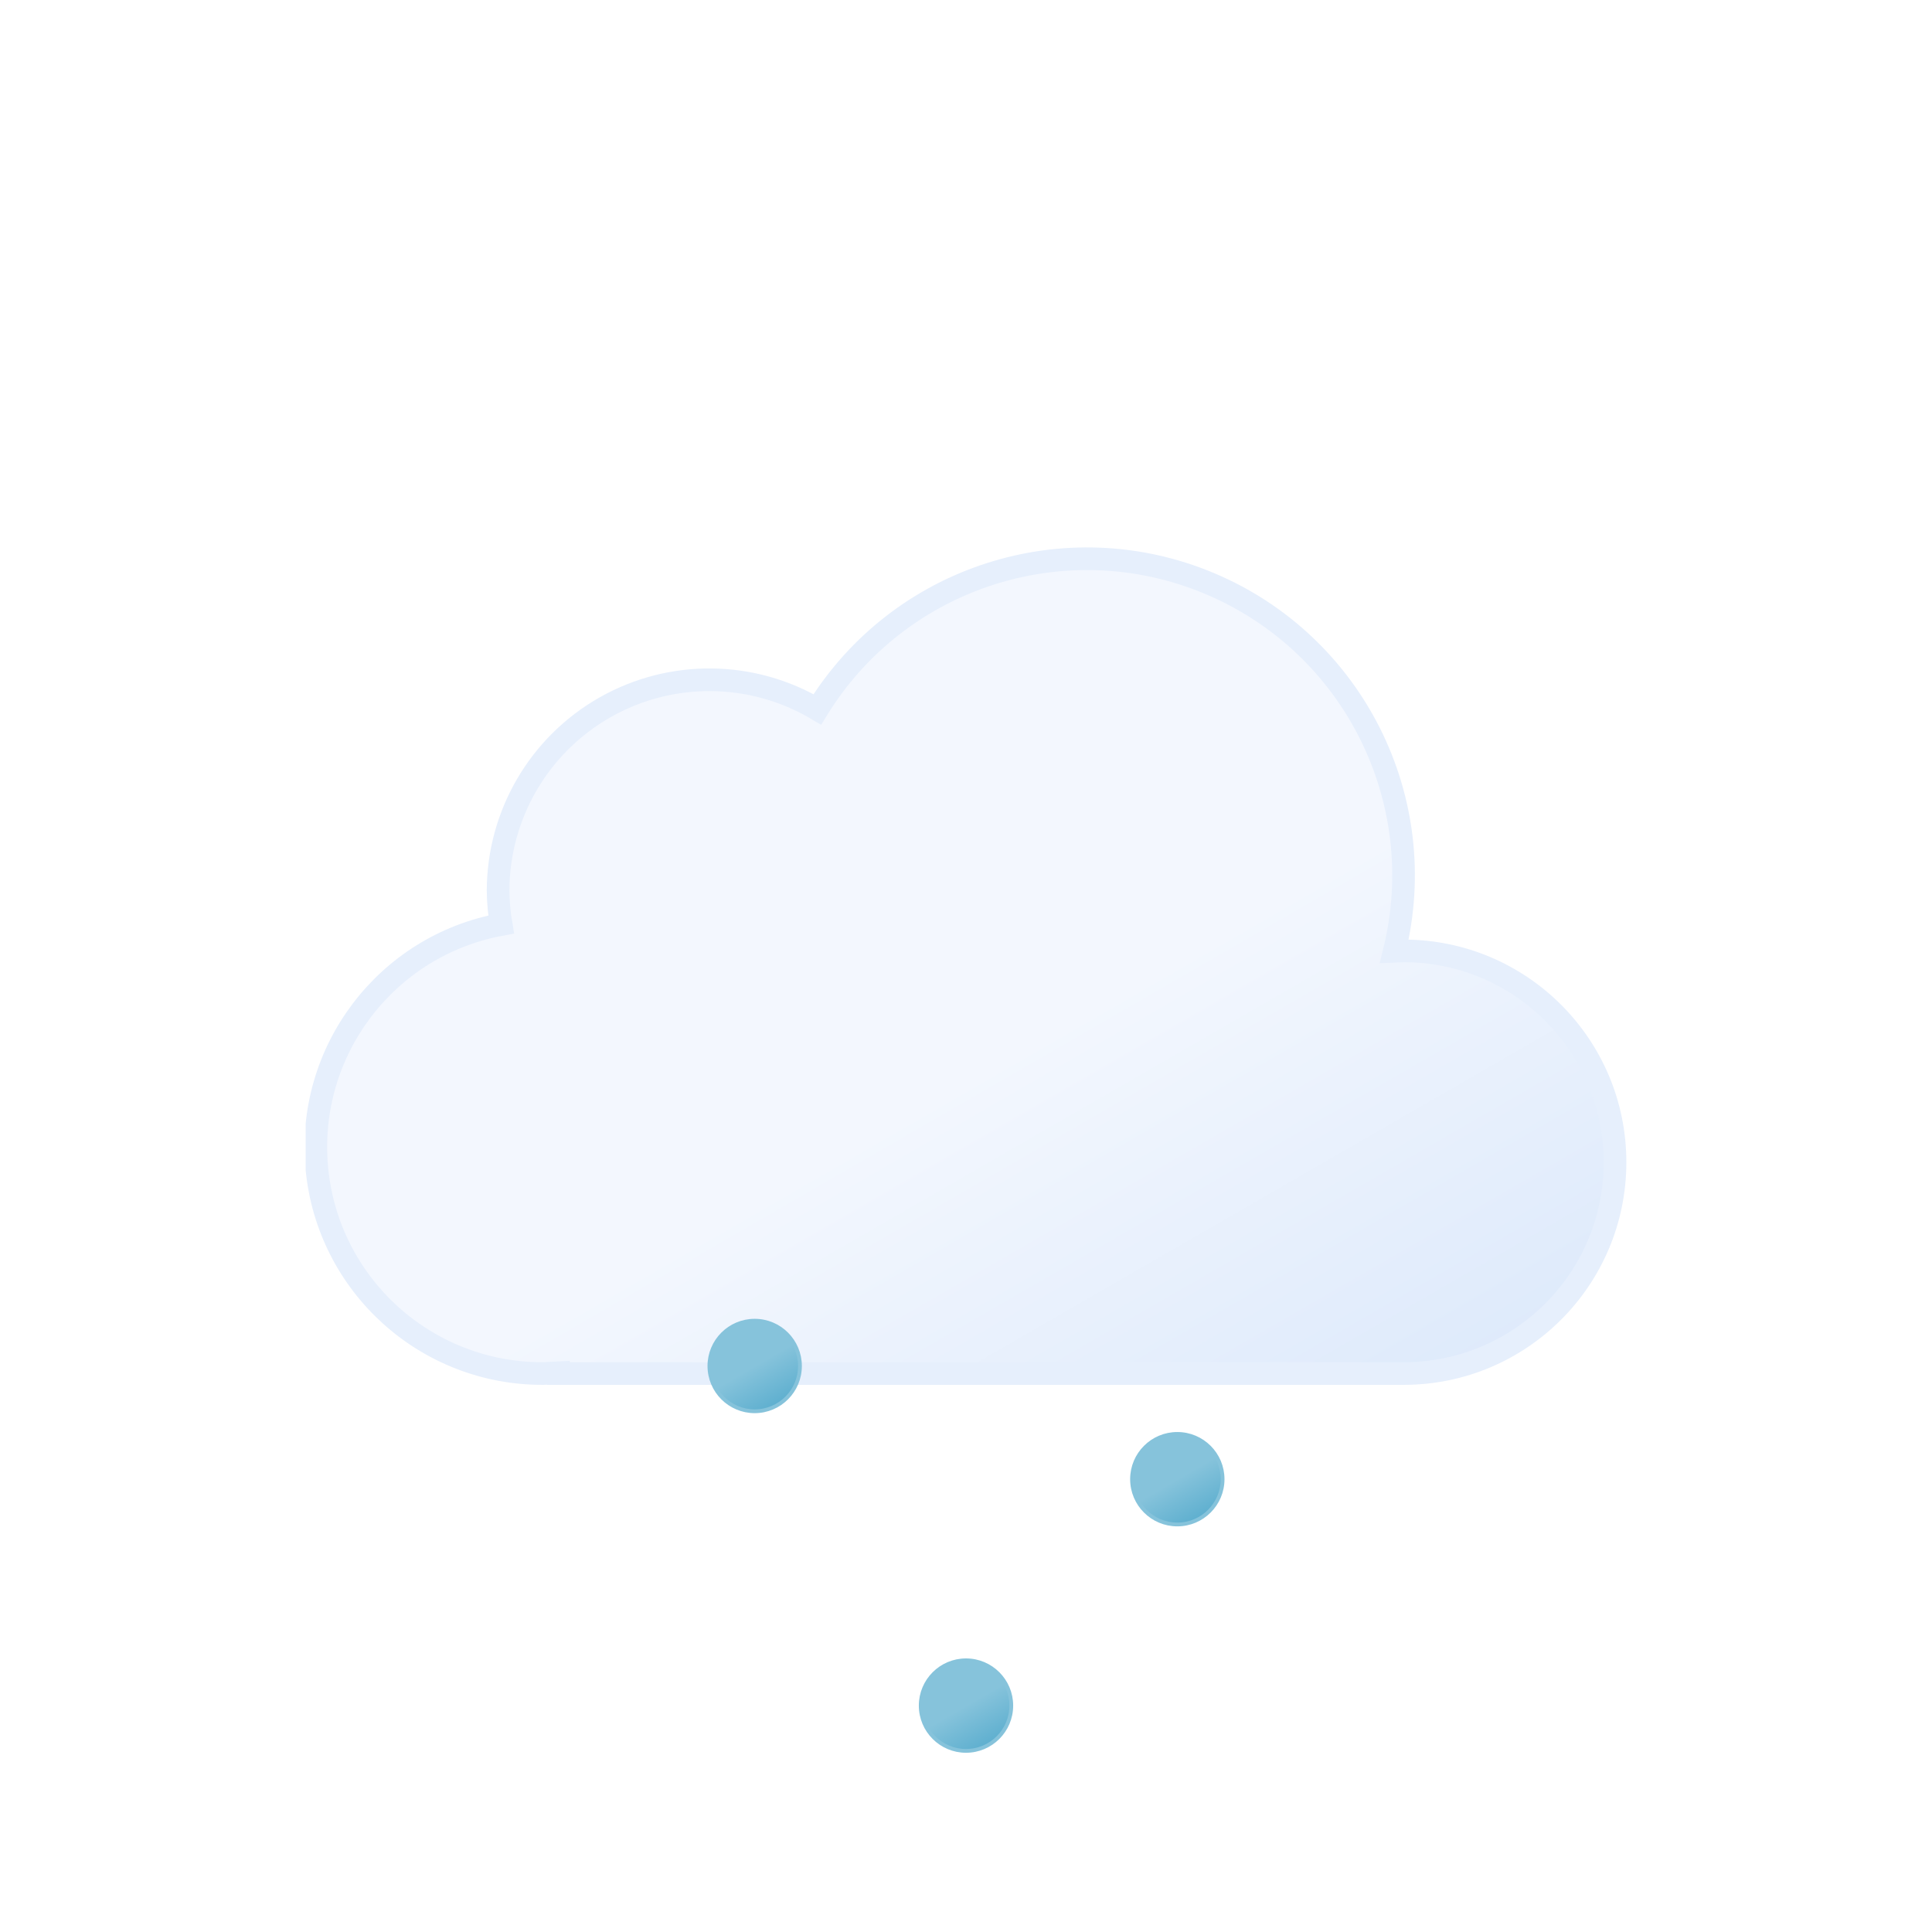
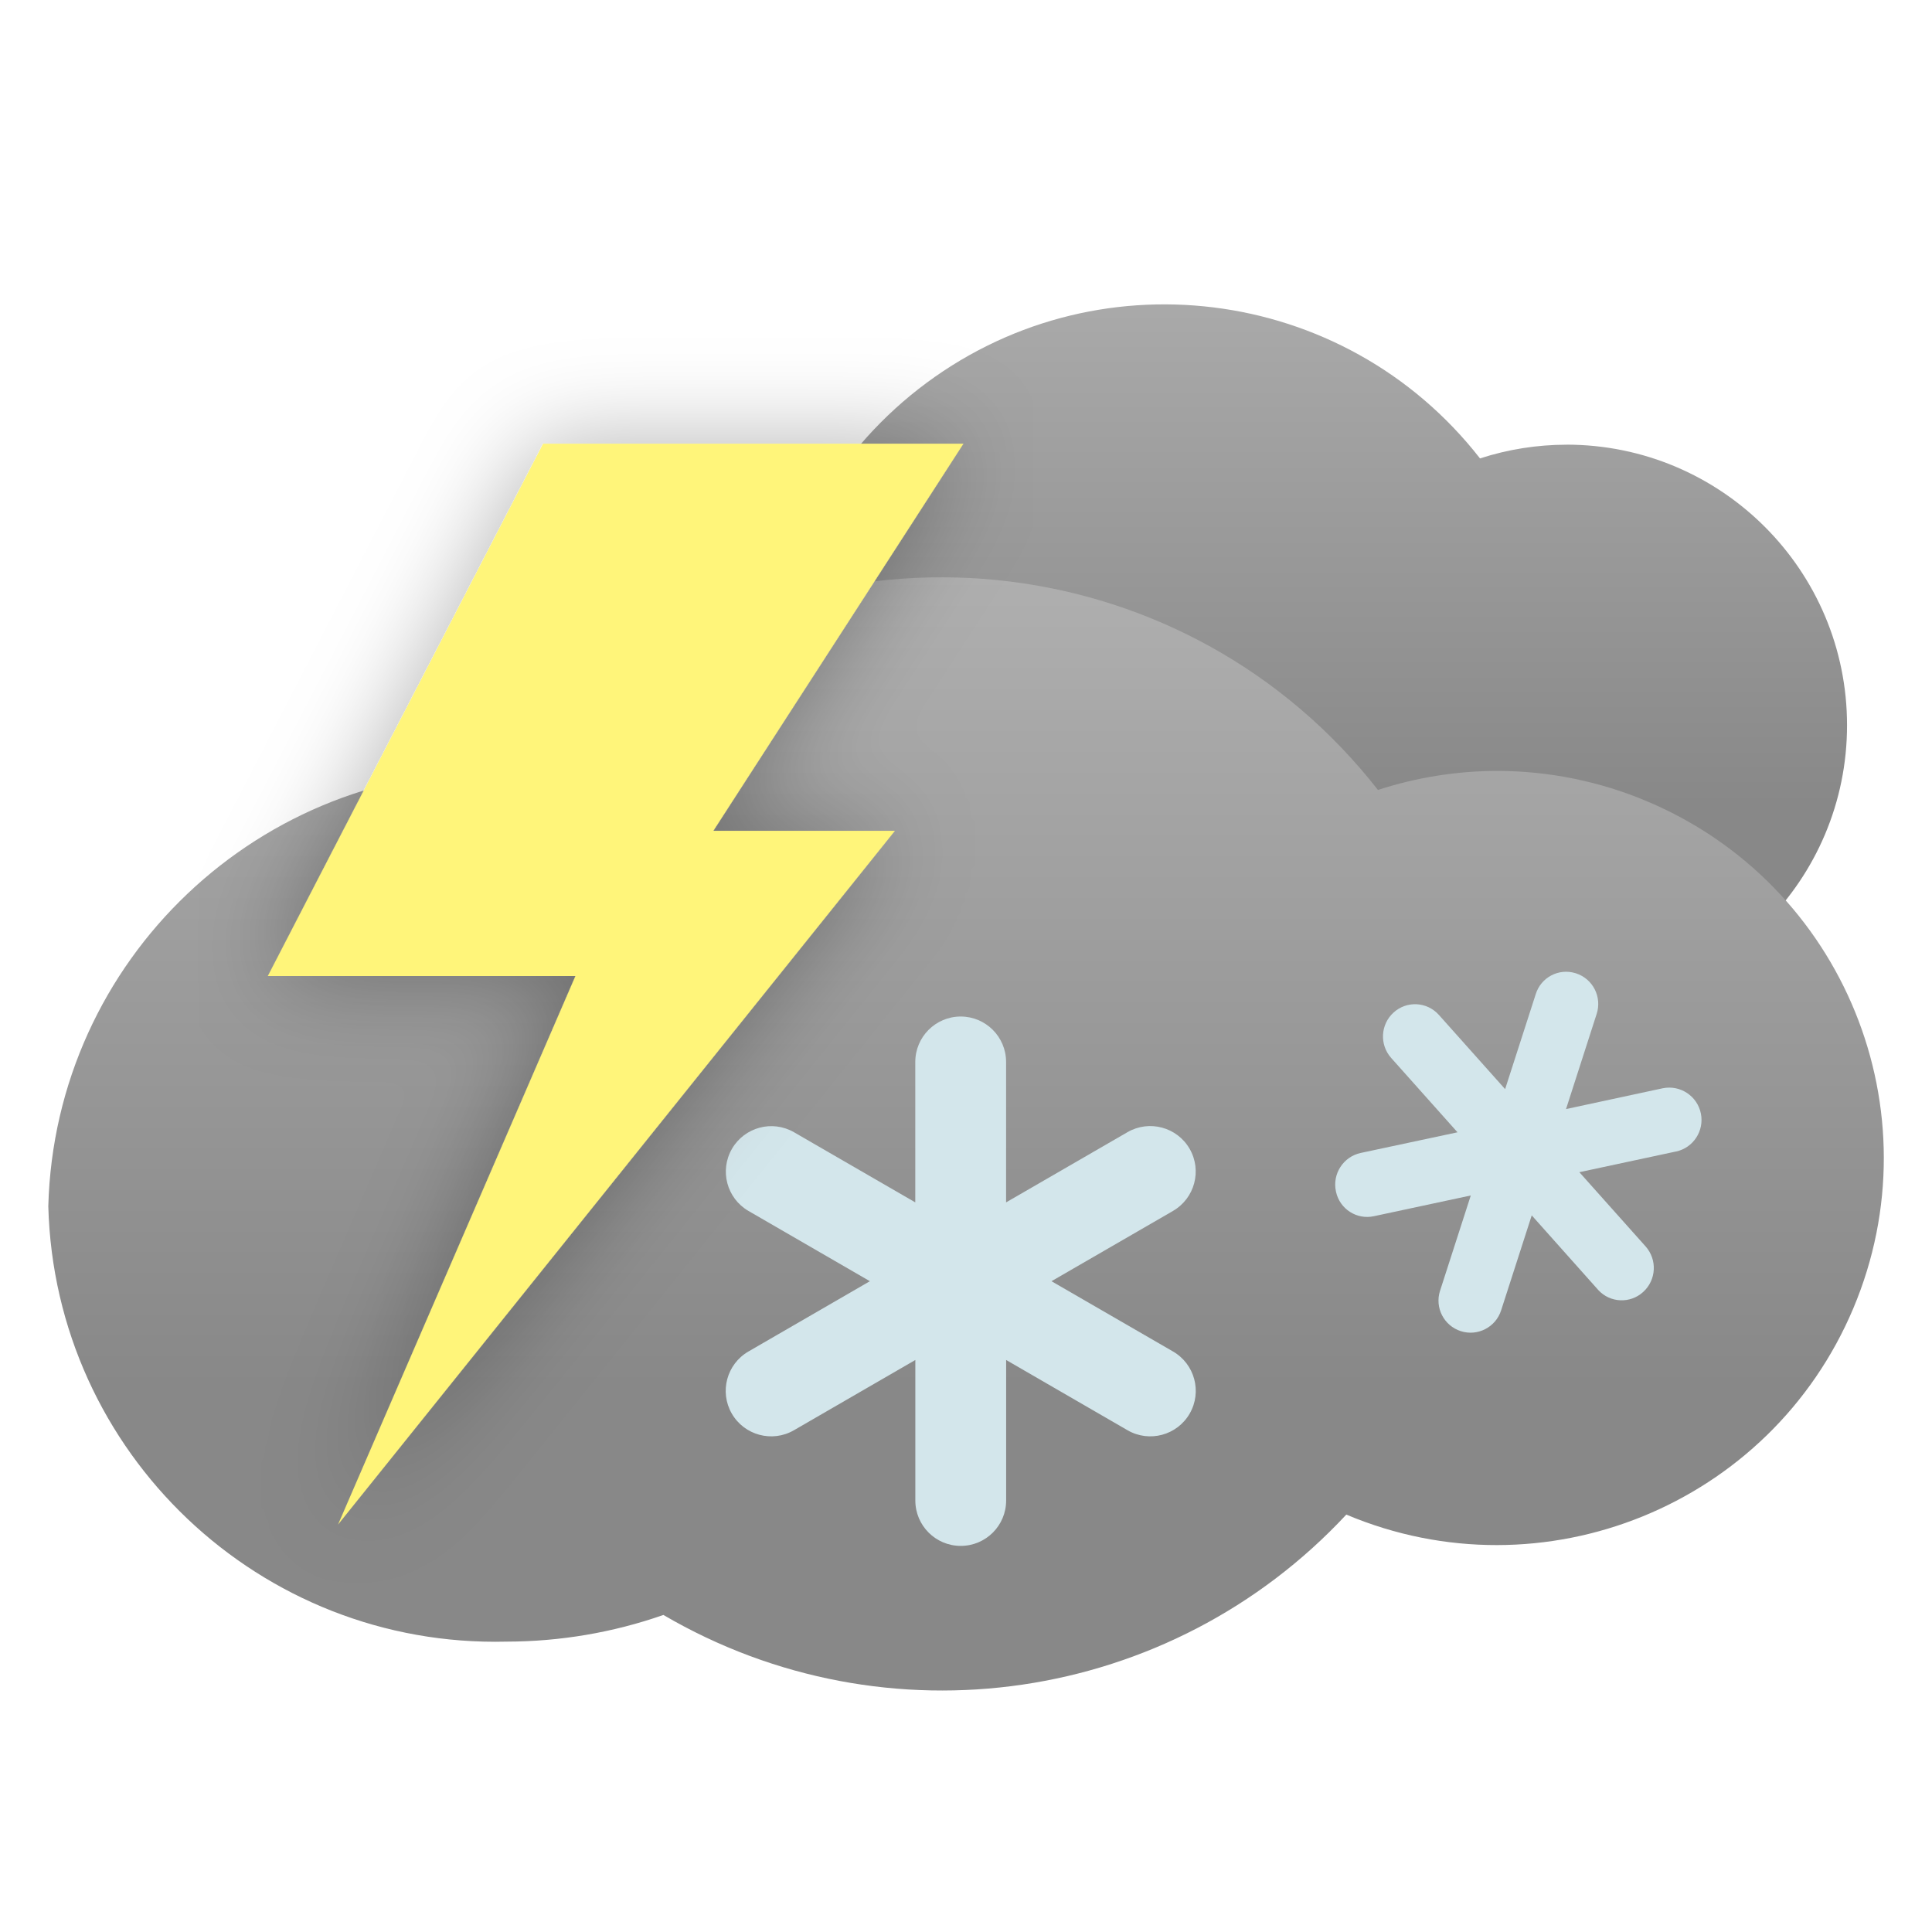
- <svg xmlns="http://www.w3.org/2000/svg" xmlns:xlink="http://www.w3.org/1999/xlink" viewBox="0 0 512 512">
+ <svg xmlns="http://www.w3.org/2000/svg" viewBox="0 0 40 40">
  <defs>
-     <linearGradient id="i42-a" x1="99.5" x2="232.6" y1="30.7" y2="261.4" gradientUnits="userSpaceOnUse">
-       <stop offset="0" stop-color="#f3f7fe" />
-       <stop offset=".5" stop-color="#f3f7fe" />
-       <stop offset="1" stop-color="#deeafb" />
+     <linearGradient id="wolke-dunkel" gradientTransform="matrix(27.28 0 0 16.564 23010.72 -848.0467)" gradientUnits="userSpaceOnUse" x1="-842.641" x2="-842.641" y1="52.204" y2="51.196">
+       <stop offset="0" stop-color="#888" />
+       <stop offset="1" stop-color="#bebebe" />
    </linearGradient>
-     <linearGradient id="i42-b" x1="6.5" x2="18.5" y1="2.1" y2="22.9" gradientUnits="userSpaceOnUse">
-       <stop offset="0" stop-color="#86c3db" />
-       <stop offset=".5" stop-color="#86c3db" />
-       <stop offset="1" stop-color="#5eafcf" />
+     <linearGradient id="wolke-dunkel-2" gradientUnits="userSpaceOnUse" x1="19.592" y1="39.742" x2="19.592" y2="38.742" gradientTransform="matrix(38 0 0 23.047 -725.5 -887.2656)">
+       <stop offset="0" style="stop-color:#888" />
+       <stop offset="1" style="stop-color:#bebebe" />
    </linearGradient>
-     <linearGradient xlink:href="#i42-b" id="i42-c" x1="62.5" x2="74.5" y1="92.1" y2="112.9" />
-     <linearGradient xlink:href="#i42-b" id="i42-d" x1="118.5" x2="130.5" y1="32.1" y2="52.9" />
-     <symbol id="i42-e" viewBox="0 0 350 222">
-       <path fill="url(#i42-a)" stroke="#e6effc" stroke-miterlimit="10" stroke-width="6" d="m291 107-2.5.1A83.9 83.9 0 00135.6 43 56 56 0 0051 91a56.6 56.6 0 00.8 9A60 60 0 0063 219l4-.2v.2h224a56 56 0 000-112Z" />
-     </symbol>
-     <symbol id="i42-f" viewBox="0 0 137 115">
-       <path fill="url(#i42-b)" stroke="#86c3db" stroke-miterlimit="10" d="M12.5.5a12 12 0 1012 12 12 12 0 00-12-12Z" />
-       <path fill="url(#i42-c)" stroke="#86c3db" stroke-miterlimit="10" d="M68.5 90.5a12 12 0 1012 12 12 12 0 00-12-12Z" />
-       <path fill="url(#i42-d)" stroke="#86c3db" stroke-miterlimit="10" d="M124.5 30.5a12 12 0 1012 12 12 12 0 00-12-12Z" />
-     </symbol>
+     <filter id="flash-shadow">
+       <feDropShadow dx="0" dy="0" flood-color="#000" flood-opacity="0.3" stdDeviation="1" />
+     </filter>
  </defs>
-   <use xlink:href="#i42-e" width="350" height="222" transform="translate(81 145)" />
-   <use xlink:href="#i42-f" width="137" height="115" transform="translate(187.5 349.5)" />
+   <path d="M32.43,9.207c-.607.001-1.211.096-1.788.284-2.814-3.607-8.019-4.251-11.626-1.437-.443.346-.85.736-1.215,1.164-.071-.002-.138-.01-.209-.01-3.699-.092-6.774,2.83-6.87,6.529.096,3.7,3.17,6.623,6.87,6.531.799-.002,1.592-.136,2.347-.398,3.343,1.957,7.596,1.331,10.233-1.507.714.306,1.484.464,2.261.462,3.208-.001,5.808-2.602,5.808-5.811-.001-3.208-2.602-5.808-5.811-5.808Z" fill="url(#wolke-dunkel)" stroke-width="0" />
+   <path d="M31,15.961c-.839.001-1.673.134-2.471.394-3.898-4.986-11.1-5.869-16.087-1.971-.605.473-1.161,1.006-1.66,1.591-.097-.002-.191-.014-.288-.014-5.109-.129-9.358,3.904-9.494,9.013.135,5.11,4.384,9.144,9.494,9.014,1.104-.002,2.199-.188,3.241-.552,4.619,2.701,10.493,1.838,14.139-2.078,4.078,1.719,8.778-.193,10.497-4.271,1.719-4.078-.193-8.778-4.271-10.497-.981-.414-2.035-.628-3.1-.629Z" fill="url(#wolke-dunkel-2)" stroke-width="0" />
+   <path d="M34.702,23.84l-2.003.429,1.37,1.535c.246.275.225.697-.049.945-.268.245-.684.227-.929-.04-.003-.003-.005-.006-.008-.009l-1.37-1.537-.634,1.967c-.112.349-.486.542-.835.43s-.542-.486-.43-.835c.001-.003.002-.006.003-.008l.634-1.966-2.005.429c-.356.078-.707-.148-.785-.504-.001-.003-.002-.007-.002-.01-.078-.36.151-.716.511-.795l2.006-.428-1.371-1.537c-.247-.274-.225-.697.049-.944.27-.245.688-.224.932.046.001.001.002.003.004.004l1.372,1.537.634-1.967c.108-.347.476-.541.823-.433.004.001.007.002.011.003.35.114.541.49.427.841-0.0.001-.001.002-.001.003l-.633,1.966,2.004-.431c.362-.073.715.162.788.524.072.358-.156.708-.513.786Z" fill="#d3e6eb" stroke-width="0" />
+   <path d="M24.286,25.071l-2.516,1.455,2.516,1.455c.45.26.605.836.345,1.286-.26.45-.836.605-1.286.345h0l-2.514-1.455v2.91c-0.0.519-.422.94-.941.939-.518-0-.939-.421-.939-.939v-2.91l-2.514,1.455c-.45.26-1.026.105-1.286-.345-.26-.45-.105-1.026.345-1.286l2.514-1.455-2.514-1.455c-.449-.261-.602-.837-.341-1.287.26-.447.832-.601,1.281-.344l2.514,1.454v-2.907c-0-.519.42-.94.939-.941.519-0.0.94.42.941.939v2.909l2.514-1.454c.45-.26,1.026-.105,1.286.345.26.45.105,1.026-.345,1.286h0Z" fill="#d3e6eb" stroke-width="0" />
+   <polygon filter="url(#flash-shadow)" points="19.948 9.185 14.768 17.201 18.528 17.201 6.999 31.564 11.915 20.208 5.545 20.208 11.245 9.186 19.948 9.186 19.948 9.185" fill="#fff57a" stroke-width="0" />
</svg>
